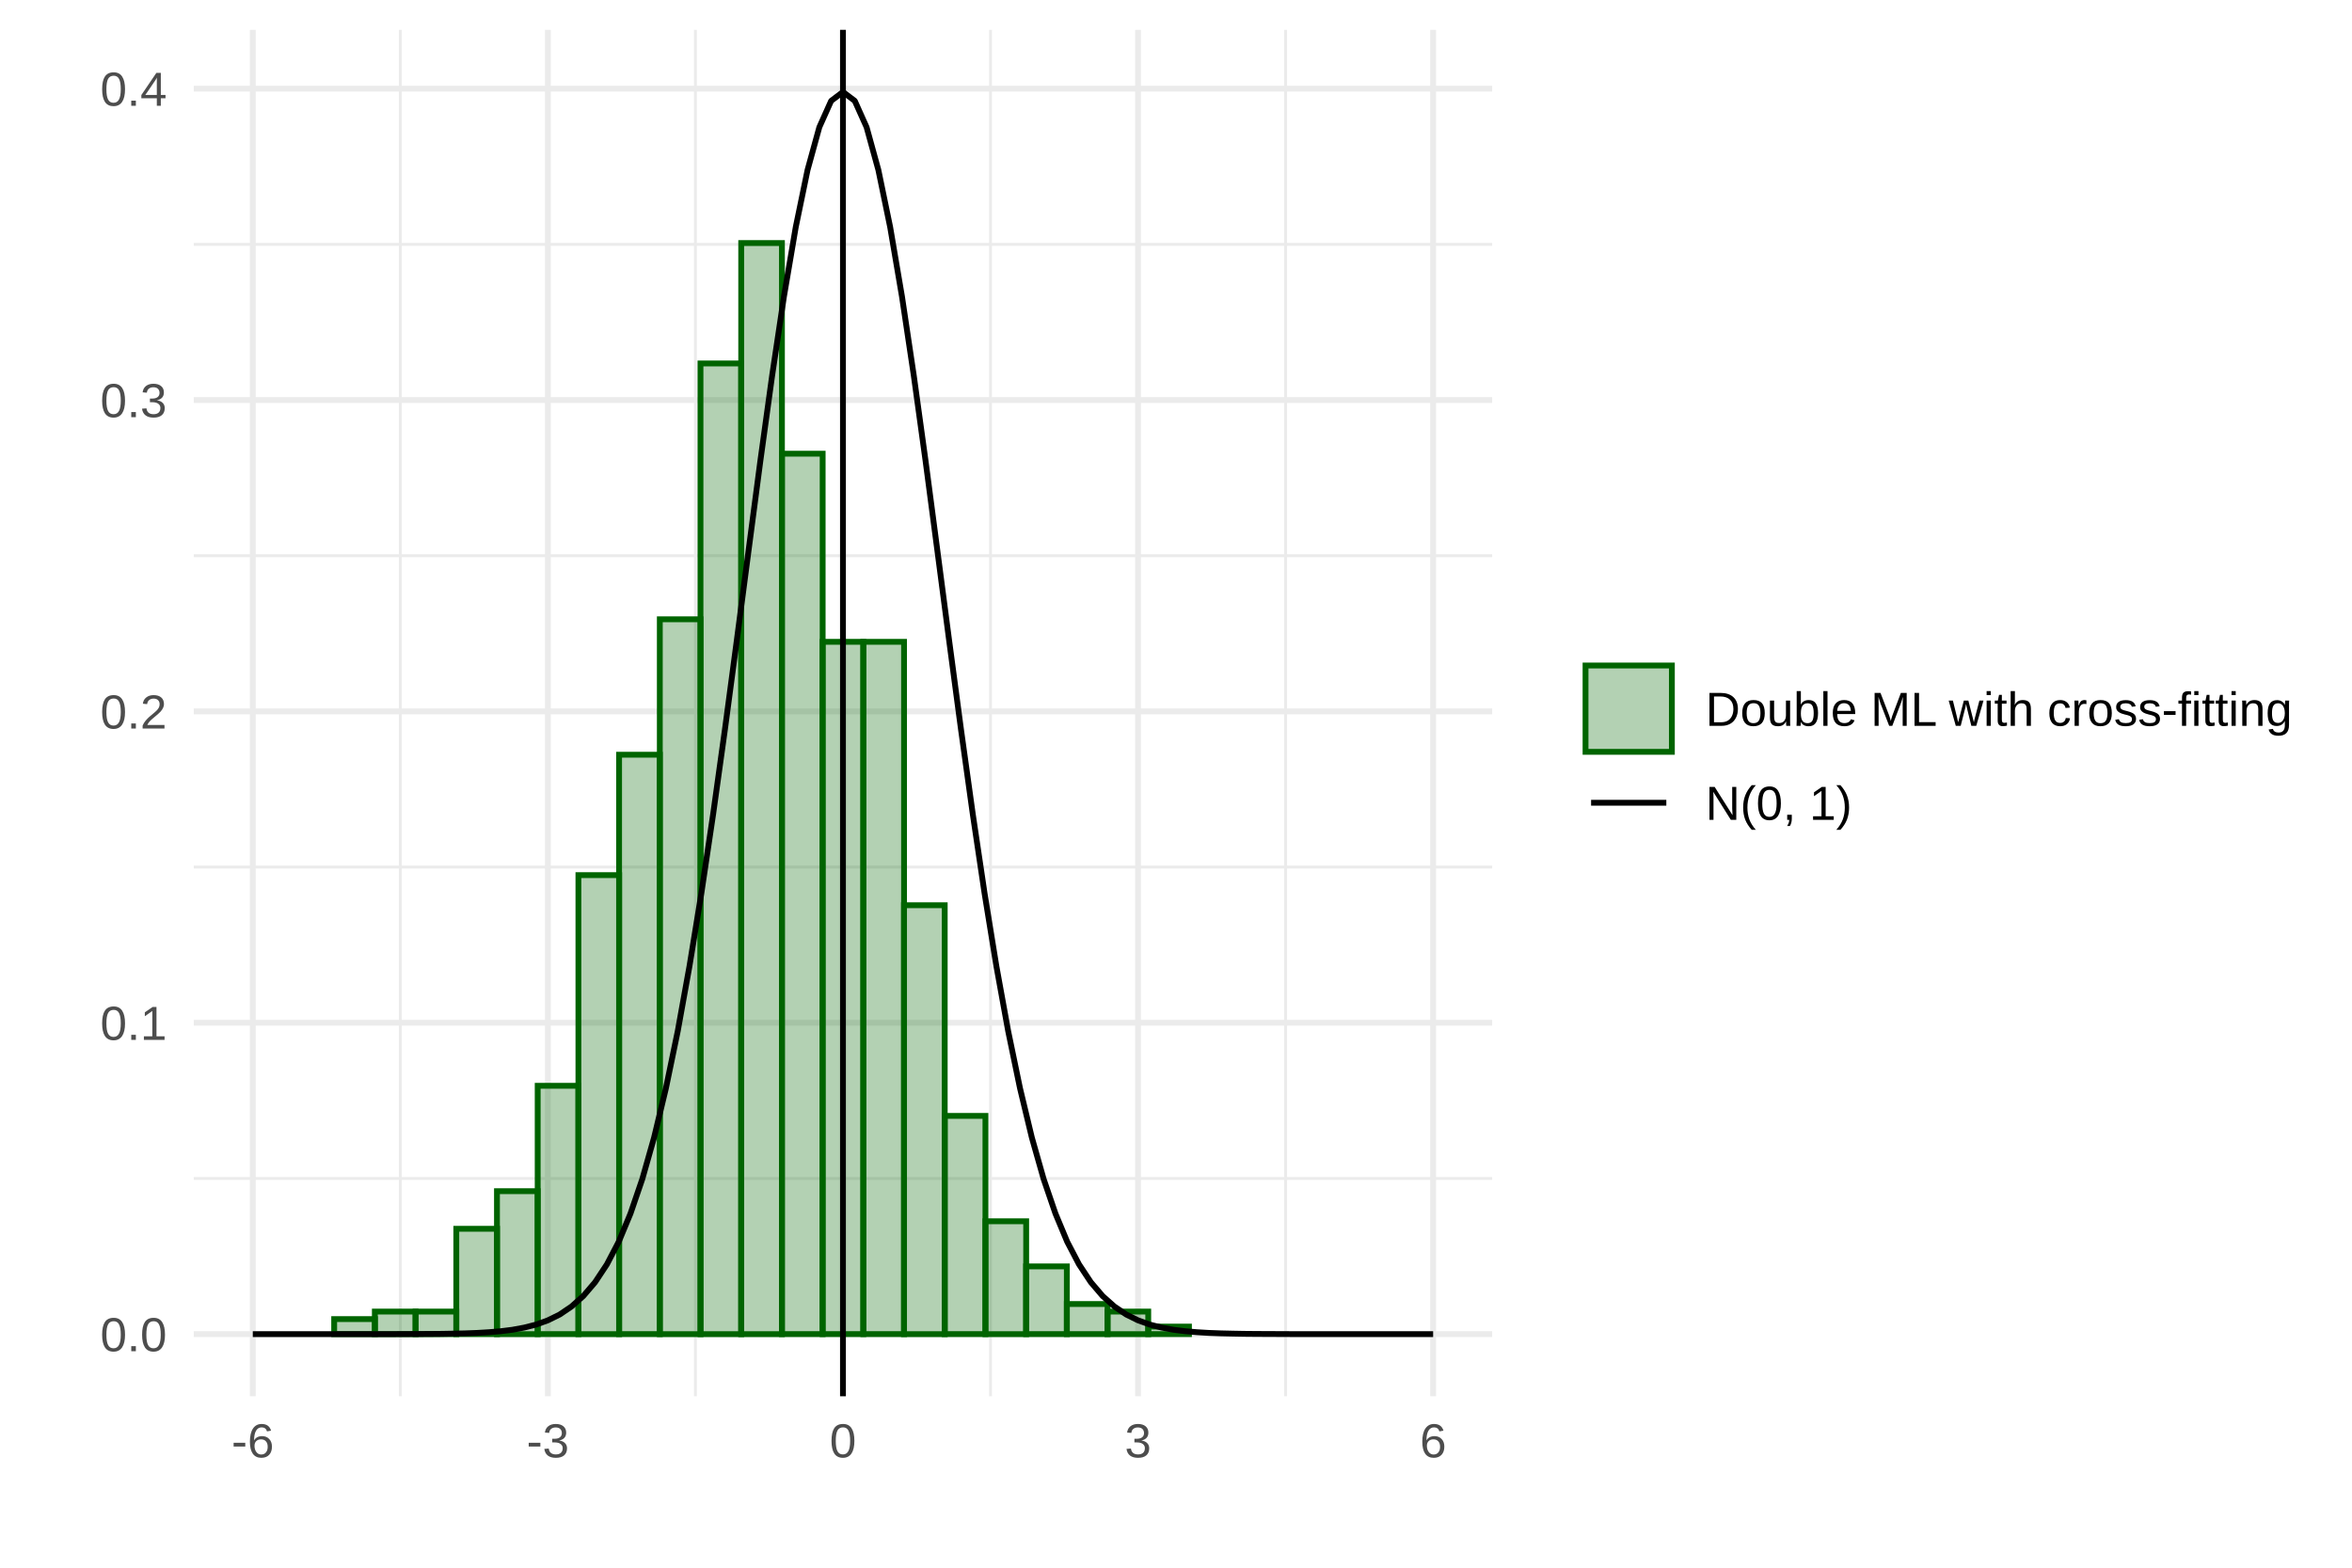
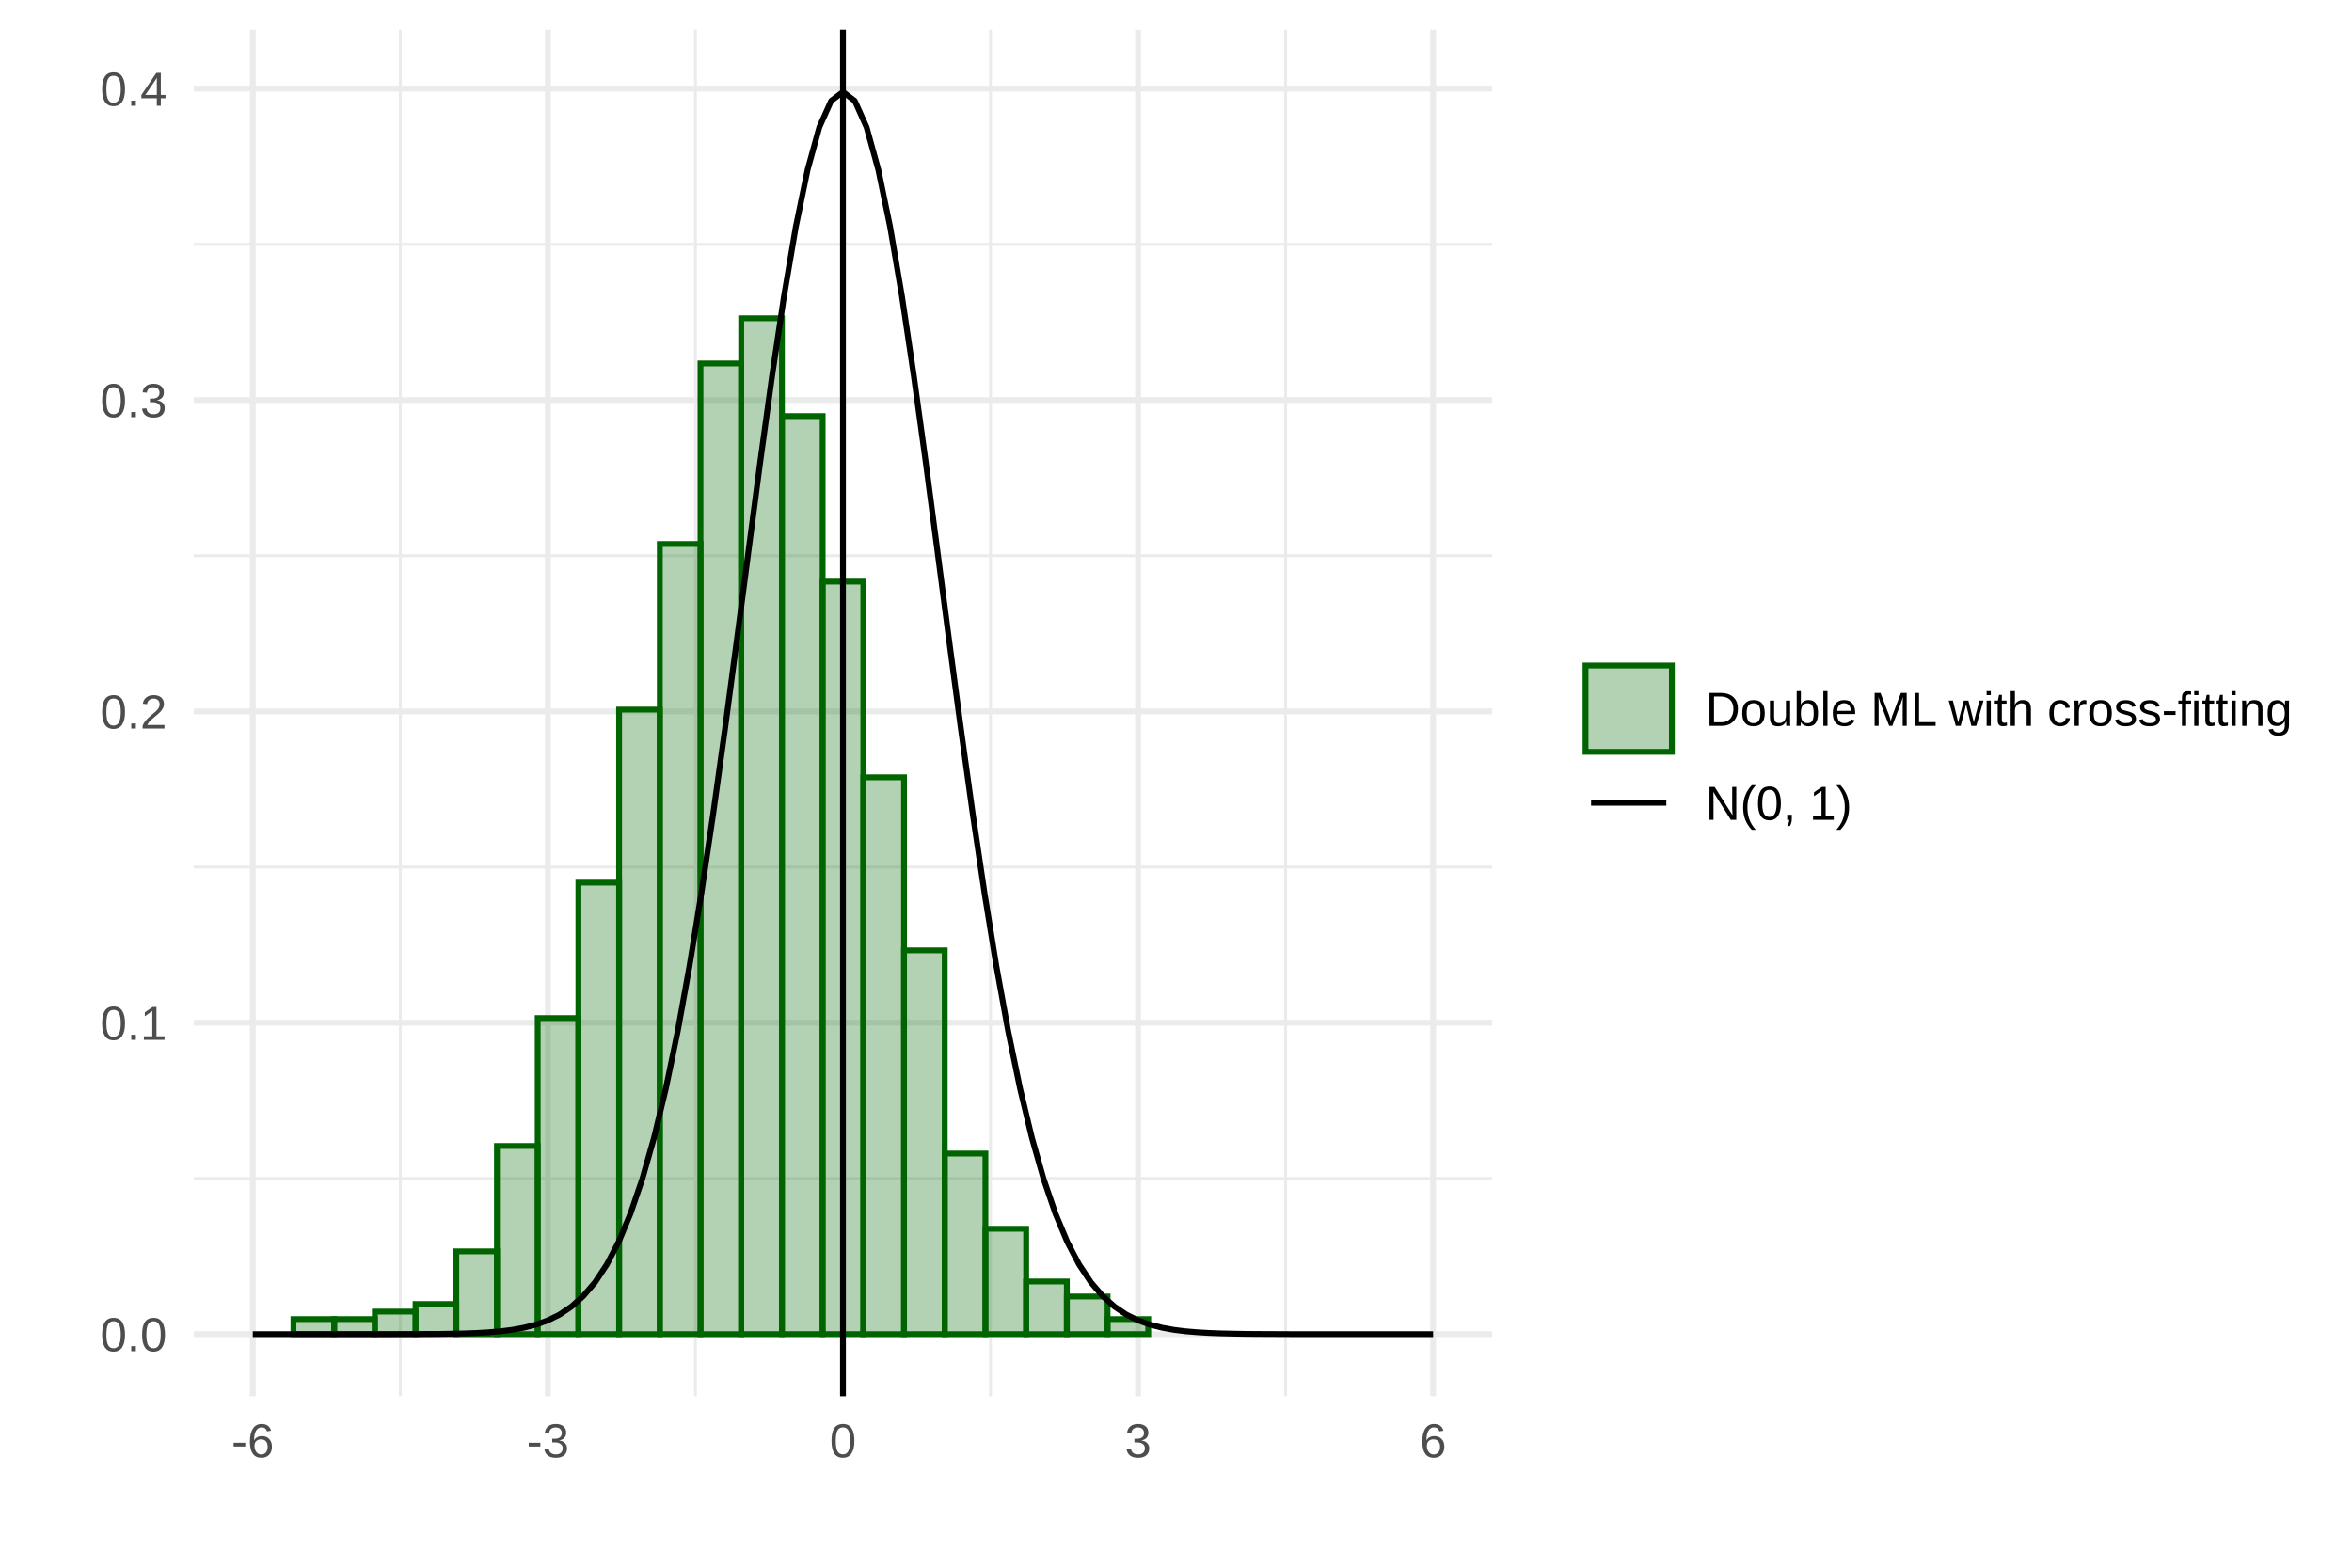
<svg xmlns="http://www.w3.org/2000/svg" class="svglite" width="432.00pt" height="288.00pt" viewBox="0 0 432.00 288.00">
  <defs>
    <style type="text/css">
    .svglite line, .svglite polyline, .svglite polygon, .svglite path, .svglite rect, .svglite circle {
      fill: none;
      stroke: #000000;
      stroke-linecap: round;
      stroke-linejoin: round;
      stroke-miterlimit: 10.00;
    }
    .svglite text {
      white-space: pre;
    }
  </style>
  </defs>
  <rect width="100%" height="100%" style="stroke: none; fill: none;" />
  <defs>
    <clipPath id="cpMC4wMHw0MzIuMDB8MC4wMHwyODguMDA=">
      <rect x="0.00" y="0.00" width="432.00" height="288.00" />
    </clipPath>
  </defs>
  <g clip-path="url(#cpMC4wMHw0MzIuMDB8MC4wMHwyODguMDA=)">
</g>
  <defs>
    <clipPath id="cpMzUuNTl8Mjc0LjA3fDUuNDh8MjU2LjUw">
      <rect x="35.59" y="5.48" width="238.49" height="251.02" />
    </clipPath>
  </defs>
  <g clip-path="url(#cpMzUuNTl8Mjc0LjA3fDUuNDh8MjU2LjUw)">
    <polyline points="35.59,216.49 274.07,216.49 " style="stroke-width: 0.53; stroke: #EBEBEB; stroke-linecap: butt;" />
    <polyline points="35.59,159.29 274.07,159.29 " style="stroke-width: 0.53; stroke: #EBEBEB; stroke-linecap: butt;" />
    <polyline points="35.59,102.09 274.07,102.09 " style="stroke-width: 0.53; stroke: #EBEBEB; stroke-linecap: butt;" />
    <polyline points="35.59,44.89 274.07,44.89 " style="stroke-width: 0.53; stroke: #EBEBEB; stroke-linecap: butt;" />
    <polyline points="73.53,256.50 73.53,5.48 " style="stroke-width: 0.53; stroke: #EBEBEB; stroke-linecap: butt;" />
    <polyline points="127.73,256.50 127.73,5.48 " style="stroke-width: 0.53; stroke: #EBEBEB; stroke-linecap: butt;" />
    <polyline points="181.93,256.50 181.93,5.48 " style="stroke-width: 0.53; stroke: #EBEBEB; stroke-linecap: butt;" />
    <polyline points="236.13,256.50 236.13,5.48 " style="stroke-width: 0.53; stroke: #EBEBEB; stroke-linecap: butt;" />
    <polyline points="35.59,245.09 274.07,245.09 " style="stroke-width: 1.07; stroke: #EBEBEB; stroke-linecap: butt;" />
    <polyline points="35.59,187.89 274.07,187.89 " style="stroke-width: 1.07; stroke: #EBEBEB; stroke-linecap: butt;" />
    <polyline points="35.59,130.69 274.07,130.69 " style="stroke-width: 1.07; stroke: #EBEBEB; stroke-linecap: butt;" />
    <polyline points="35.59,73.49 274.07,73.49 " style="stroke-width: 1.07; stroke: #EBEBEB; stroke-linecap: butt;" />
    <polyline points="35.59,16.28 274.07,16.28 " style="stroke-width: 1.07; stroke: #EBEBEB; stroke-linecap: butt;" />
    <polyline points="46.43,256.50 46.43,5.48 " style="stroke-width: 1.07; stroke: #EBEBEB; stroke-linecap: butt;" />
    <polyline points="100.63,256.50 100.63,5.48 " style="stroke-width: 1.07; stroke: #EBEBEB; stroke-linecap: butt;" />
    <polyline points="154.83,256.50 154.83,5.48 " style="stroke-width: 1.07; stroke: #EBEBEB; stroke-linecap: butt;" />
    <polyline points="209.03,256.50 209.03,5.48 " style="stroke-width: 1.07; stroke: #EBEBEB; stroke-linecap: butt;" />
    <polyline points="263.23,256.50 263.23,5.48 " style="stroke-width: 1.07; stroke: #EBEBEB; stroke-linecap: butt;" />
    <rect x="46.43" y="245.09" width="7.48" height="0.00" style="stroke-width: 1.07; stroke: #006400; stroke-linecap: butt; stroke-linejoin: miter; fill: #006400; fill-opacity: 0.30;" />
-     <rect x="53.90" y="245.09" width="7.48" height="0.00" style="stroke-width: 1.07; stroke: #006400; stroke-linecap: butt; stroke-linejoin: miter; fill: #006400; fill-opacity: 0.30;" />
+     <rect x="53.90" y="242.33" width="7.48" height="2.76" style="stroke-width: 1.07; stroke: #006400; stroke-linecap: butt; stroke-linejoin: miter; fill: #006400; fill-opacity: 0.30;" />
    <rect x="61.38" y="242.33" width="7.48" height="2.76" style="stroke-width: 1.07; stroke: #006400; stroke-linecap: butt; stroke-linejoin: miter; fill: #006400; fill-opacity: 0.30;" />
    <rect x="68.85" y="240.95" width="7.48" height="4.15" style="stroke-width: 1.07; stroke: #006400; stroke-linecap: butt; stroke-linejoin: miter; fill: #006400; fill-opacity: 0.30;" />
-     <rect x="76.33" y="240.95" width="7.48" height="4.15" style="stroke-width: 1.07; stroke: #006400; stroke-linecap: butt; stroke-linejoin: miter; fill: #006400; fill-opacity: 0.30;" />
-     <rect x="83.81" y="225.74" width="7.48" height="19.35" style="stroke-width: 1.07; stroke: #006400; stroke-linecap: butt; stroke-linejoin: miter; fill: #006400; fill-opacity: 0.30;" />
-     <rect x="91.28" y="218.83" width="7.48" height="26.27" style="stroke-width: 1.07; stroke: #006400; stroke-linecap: butt; stroke-linejoin: miter; fill: #006400; fill-opacity: 0.30;" />
-     <rect x="98.76" y="199.47" width="7.48" height="45.62" style="stroke-width: 1.07; stroke: #006400; stroke-linecap: butt; stroke-linejoin: miter; fill: #006400; fill-opacity: 0.30;" />
-     <rect x="106.24" y="160.77" width="7.48" height="84.33" style="stroke-width: 1.07; stroke: #006400; stroke-linecap: butt; stroke-linejoin: miter; fill: #006400; fill-opacity: 0.30;" />
-     <rect x="113.71" y="138.65" width="7.48" height="106.44" style="stroke-width: 1.07; stroke: #006400; stroke-linecap: butt; stroke-linejoin: miter; fill: #006400; fill-opacity: 0.30;" />
-     <rect x="121.19" y="113.77" width="7.48" height="131.33" style="stroke-width: 1.07; stroke: #006400; stroke-linecap: butt; stroke-linejoin: miter; fill: #006400; fill-opacity: 0.30;" />
+     <rect x="76.33" y="239.56" width="7.48" height="5.53" style="stroke-width: 1.07; stroke: #006400; stroke-linecap: butt; stroke-linejoin: miter; fill: #006400; fill-opacity: 0.30;" />
+     <rect x="83.81" y="229.89" width="7.48" height="15.21" style="stroke-width: 1.07; stroke: #006400; stroke-linecap: butt; stroke-linejoin: miter; fill: #006400; fill-opacity: 0.30;" />
+     <rect x="91.28" y="210.53" width="7.48" height="34.56" style="stroke-width: 1.07; stroke: #006400; stroke-linecap: butt; stroke-linejoin: miter; fill: #006400; fill-opacity: 0.30;" />
+     <rect x="98.76" y="187.03" width="7.48" height="58.06" style="stroke-width: 1.07; stroke: #006400; stroke-linecap: butt; stroke-linejoin: miter; fill: #006400; fill-opacity: 0.30;" />
+     <rect x="106.24" y="162.15" width="7.48" height="82.94" style="stroke-width: 1.07; stroke: #006400; stroke-linecap: butt; stroke-linejoin: miter; fill: #006400; fill-opacity: 0.30;" />
+     <rect x="113.71" y="130.36" width="7.48" height="114.74" style="stroke-width: 1.07; stroke: #006400; stroke-linecap: butt; stroke-linejoin: miter; fill: #006400; fill-opacity: 0.30;" />
+     <rect x="121.19" y="99.94" width="7.48" height="145.15" style="stroke-width: 1.07; stroke: #006400; stroke-linecap: butt; stroke-linejoin: miter; fill: #006400; fill-opacity: 0.30;" />
    <rect x="128.66" y="66.77" width="7.48" height="178.33" style="stroke-width: 1.07; stroke: #006400; stroke-linecap: butt; stroke-linejoin: miter; fill: #006400; fill-opacity: 0.30;" />
-     <rect x="136.14" y="44.65" width="7.48" height="200.45" style="stroke-width: 1.07; stroke: #006400; stroke-linecap: butt; stroke-linejoin: miter; fill: #006400; fill-opacity: 0.30;" />
-     <rect x="143.62" y="83.35" width="7.48" height="161.74" style="stroke-width: 1.07; stroke: #006400; stroke-linecap: butt; stroke-linejoin: miter; fill: #006400; fill-opacity: 0.30;" />
-     <rect x="151.09" y="117.91" width="7.48" height="127.18" style="stroke-width: 1.07; stroke: #006400; stroke-linecap: butt; stroke-linejoin: miter; fill: #006400; fill-opacity: 0.30;" />
-     <rect x="158.57" y="117.91" width="7.48" height="127.18" style="stroke-width: 1.07; stroke: #006400; stroke-linecap: butt; stroke-linejoin: miter; fill: #006400; fill-opacity: 0.30;" />
-     <rect x="166.04" y="166.30" width="7.48" height="78.80" style="stroke-width: 1.07; stroke: #006400; stroke-linecap: butt; stroke-linejoin: miter; fill: #006400; fill-opacity: 0.30;" />
-     <rect x="173.52" y="205.00" width="7.48" height="40.09" style="stroke-width: 1.07; stroke: #006400; stroke-linecap: butt; stroke-linejoin: miter; fill: #006400; fill-opacity: 0.30;" />
-     <rect x="181.00" y="224.36" width="7.48" height="20.74" style="stroke-width: 1.07; stroke: #006400; stroke-linecap: butt; stroke-linejoin: miter; fill: #006400; fill-opacity: 0.30;" />
-     <rect x="188.47" y="232.65" width="7.48" height="12.44" style="stroke-width: 1.07; stroke: #006400; stroke-linecap: butt; stroke-linejoin: miter; fill: #006400; fill-opacity: 0.30;" />
-     <rect x="195.95" y="239.56" width="7.48" height="5.53" style="stroke-width: 1.07; stroke: #006400; stroke-linecap: butt; stroke-linejoin: miter; fill: #006400; fill-opacity: 0.30;" />
-     <rect x="203.42" y="240.95" width="7.48" height="4.15" style="stroke-width: 1.07; stroke: #006400; stroke-linecap: butt; stroke-linejoin: miter; fill: #006400; fill-opacity: 0.30;" />
-     <rect x="210.90" y="243.71" width="7.48" height="1.38" style="stroke-width: 1.07; stroke: #006400; stroke-linecap: butt; stroke-linejoin: miter; fill: #006400; fill-opacity: 0.30;" />
+     <rect x="136.14" y="58.47" width="7.48" height="186.62" style="stroke-width: 1.07; stroke: #006400; stroke-linecap: butt; stroke-linejoin: miter; fill: #006400; fill-opacity: 0.30;" />
+     <rect x="143.62" y="76.44" width="7.48" height="168.65" style="stroke-width: 1.07; stroke: #006400; stroke-linecap: butt; stroke-linejoin: miter; fill: #006400; fill-opacity: 0.30;" />
+     <rect x="151.09" y="106.85" width="7.48" height="138.24" style="stroke-width: 1.07; stroke: #006400; stroke-linecap: butt; stroke-linejoin: miter; fill: #006400; fill-opacity: 0.30;" />
+     <rect x="158.57" y="142.80" width="7.48" height="102.30" style="stroke-width: 1.07; stroke: #006400; stroke-linecap: butt; stroke-linejoin: miter; fill: #006400; fill-opacity: 0.30;" />
+     <rect x="166.04" y="174.59" width="7.48" height="70.50" style="stroke-width: 1.07; stroke: #006400; stroke-linecap: butt; stroke-linejoin: miter; fill: #006400; fill-opacity: 0.30;" />
+     <rect x="173.52" y="211.92" width="7.48" height="33.18" style="stroke-width: 1.07; stroke: #006400; stroke-linecap: butt; stroke-linejoin: miter; fill: #006400; fill-opacity: 0.30;" />
+     <rect x="181.00" y="225.74" width="7.48" height="19.35" style="stroke-width: 1.07; stroke: #006400; stroke-linecap: butt; stroke-linejoin: miter; fill: #006400; fill-opacity: 0.30;" />
+     <rect x="188.47" y="235.42" width="7.48" height="9.68" style="stroke-width: 1.07; stroke: #006400; stroke-linecap: butt; stroke-linejoin: miter; fill: #006400; fill-opacity: 0.30;" />
+     <rect x="195.95" y="238.18" width="7.48" height="6.91" style="stroke-width: 1.07; stroke: #006400; stroke-linecap: butt; stroke-linejoin: miter; fill: #006400; fill-opacity: 0.30;" />
+     <rect x="203.42" y="242.33" width="7.48" height="2.76" style="stroke-width: 1.07; stroke: #006400; stroke-linecap: butt; stroke-linejoin: miter; fill: #006400; fill-opacity: 0.30;" />
+     <rect x="210.90" y="245.09" width="7.48" height="0.00" style="stroke-width: 1.07; stroke: #006400; stroke-linecap: butt; stroke-linejoin: miter; fill: #006400; fill-opacity: 0.30;" />
    <rect x="218.38" y="245.09" width="7.48" height="0.00" style="stroke-width: 1.07; stroke: #006400; stroke-linecap: butt; stroke-linejoin: miter; fill: #006400; fill-opacity: 0.30;" />
    <rect x="225.85" y="245.09" width="7.48" height="0.00" style="stroke-width: 1.07; stroke: #006400; stroke-linecap: butt; stroke-linejoin: miter; fill: #006400; fill-opacity: 0.30;" />
    <rect x="233.33" y="245.09" width="7.48" height="0.00" style="stroke-width: 1.07; stroke: #006400; stroke-linecap: butt; stroke-linejoin: miter; fill: #006400; fill-opacity: 0.30;" />
    <rect x="240.81" y="245.09" width="7.48" height="0.00" style="stroke-width: 1.07; stroke: #006400; stroke-linecap: butt; stroke-linejoin: miter; fill: #006400; fill-opacity: 0.30;" />
    <rect x="248.28" y="245.09" width="7.48" height="0.00" style="stroke-width: 1.07; stroke: #006400; stroke-linecap: butt; stroke-linejoin: miter; fill: #006400; fill-opacity: 0.30;" />
    <rect x="255.76" y="245.09" width="7.48" height="0.00" style="stroke-width: 1.07; stroke: #006400; stroke-linecap: butt; stroke-linejoin: miter; fill: #006400; fill-opacity: 0.30;" />
    <line x1="154.83" y1="256.50" x2="154.83" y2="5.48" style="stroke-width: 1.07; stroke-linecap: butt;" />
    <polyline points="46.43,245.09 48.59,245.09 50.76,245.09 52.93,245.09 55.10,245.09 57.27,245.09 59.43,245.09 61.60,245.09 63.77,245.09 65.94,245.09 68.11,245.09 70.28,245.09 72.44,245.09 74.61,245.08 76.78,245.07 78.95,245.06 81.12,245.04 83.28,245.00 85.45,244.95 87.62,244.87 89.79,244.74 91.96,244.56 94.12,244.29 96.29,243.89 98.46,243.34 100.63,242.56 102.80,241.49 104.96,240.03 107.13,238.10 109.30,235.56 111.47,232.28 113.64,228.13 115.80,222.95 117.97,216.61 120.14,208.97 122.31,199.93 124.48,189.45 126.64,177.50 128.81,164.18 130.98,149.60 133.15,134.01 135.32,117.73 137.49,101.15 139.65,84.73 141.82,69.00 143.99,54.48 146.16,41.72 148.33,31.21 150.49,23.37 152.66,18.53 154.83,16.89 157.00,18.53 159.17,23.37 161.33,31.21 163.50,41.72 165.67,54.48 167.84,69.00 170.01,84.73 172.17,101.15 174.34,117.73 176.51,134.01 178.68,149.60 180.85,164.18 183.01,177.50 185.18,189.45 187.35,199.93 189.52,208.97 191.69,216.61 193.86,222.95 196.02,228.13 198.19,232.28 200.36,235.56 202.53,238.10 204.70,240.03 206.86,241.49 209.03,242.56 211.20,243.34 213.37,243.89 215.54,244.29 217.70,244.56 219.87,244.74 222.04,244.87 224.21,244.95 226.38,245.00 228.54,245.04 230.71,245.06 232.88,245.07 235.05,245.08 237.22,245.09 239.38,245.09 241.55,245.09 243.72,245.09 245.89,245.09 248.06,245.09 250.22,245.09 252.39,245.09 254.56,245.09 256.73,245.09 258.90,245.09 261.07,245.09 263.23,245.09 " style="stroke-width: 1.07; stroke-linecap: butt;" />
  </g>
  <g clip-path="url(#cpMC4wMHw0MzIuMDB8MC4wMHwyODguMDA=)">
    <text x="30.65" y="248.24" text-anchor="end" style="font-size: 8.80px;fill: #4D4D4D; font-family: &quot;Arial&quot;;" textLength="12.24px" lengthAdjust="spacingAndGlyphs">0.0</text>
    <text x="30.65" y="191.04" text-anchor="end" style="font-size: 8.80px;fill: #4D4D4D; font-family: &quot;Arial&quot;;" textLength="12.24px" lengthAdjust="spacingAndGlyphs">0.1</text>
    <text x="30.65" y="133.84" text-anchor="end" style="font-size: 8.80px;fill: #4D4D4D; font-family: &quot;Arial&quot;;" textLength="12.24px" lengthAdjust="spacingAndGlyphs">0.2</text>
    <text x="30.65" y="76.64" text-anchor="end" style="font-size: 8.80px;fill: #4D4D4D; font-family: &quot;Arial&quot;;" textLength="12.24px" lengthAdjust="spacingAndGlyphs">0.3</text>
    <text x="30.65" y="19.43" text-anchor="end" style="font-size: 8.80px;fill: #4D4D4D; font-family: &quot;Arial&quot;;" textLength="12.24px" lengthAdjust="spacingAndGlyphs">0.4</text>
    <text x="46.43" y="267.74" text-anchor="middle" style="font-size: 8.80px;fill: #4D4D4D; font-family: &quot;Arial&quot;;" textLength="7.83px" lengthAdjust="spacingAndGlyphs">-6</text>
    <text x="100.63" y="267.74" text-anchor="middle" style="font-size: 8.80px;fill: #4D4D4D; font-family: &quot;Arial&quot;;" textLength="7.83px" lengthAdjust="spacingAndGlyphs">-3</text>
    <text x="154.83" y="267.74" text-anchor="middle" style="font-size: 8.80px;fill: #4D4D4D; font-family: &quot;Arial&quot;;" textLength="4.90px" lengthAdjust="spacingAndGlyphs">0</text>
    <text x="209.03" y="267.74" text-anchor="middle" style="font-size: 8.80px;fill: #4D4D4D; font-family: &quot;Arial&quot;;" textLength="4.90px" lengthAdjust="spacingAndGlyphs">3</text>
    <text x="263.23" y="267.74" text-anchor="middle" style="font-size: 8.80px;fill: #4D4D4D; font-family: &quot;Arial&quot;;" textLength="4.90px" lengthAdjust="spacingAndGlyphs">6</text>
    <rect x="291.22" y="122.26" width="15.86" height="15.86" style="stroke-width: 1.07; stroke: #006400; stroke-linecap: butt; stroke-linejoin: miter; fill: #006400; fill-opacity: 0.30;" />
    <line x1="292.24" y1="147.47" x2="306.06" y2="147.47" style="stroke-width: 1.07; stroke-linecap: butt;" />
    <text x="313.27" y="133.34" style="font-size: 8.80px; font-family: &quot;Arial&quot;;" textLength="107.77px" lengthAdjust="spacingAndGlyphs">Double ML with cross-fitting</text>
    <text x="313.27" y="150.62" style="font-size: 8.80px; font-family: &quot;Arial&quot;;" textLength="26.90px" lengthAdjust="spacingAndGlyphs">N(0, 1)</text>
  </g>
</svg>
